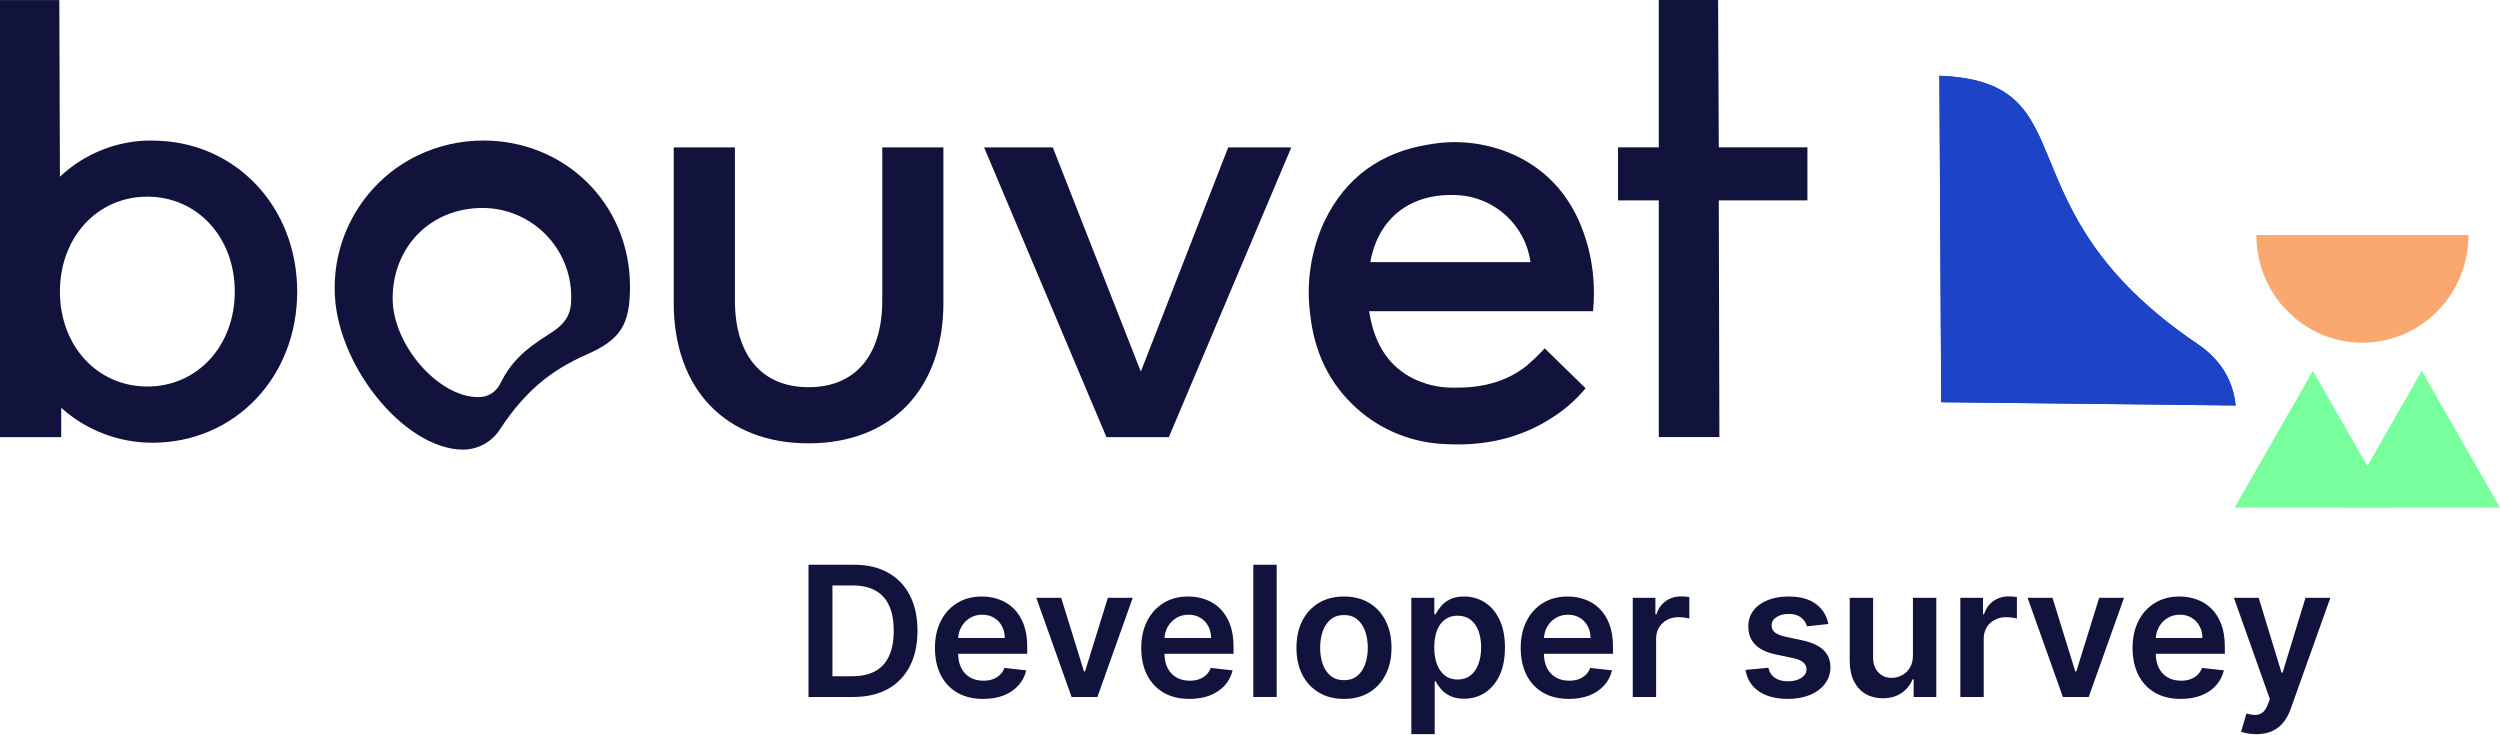
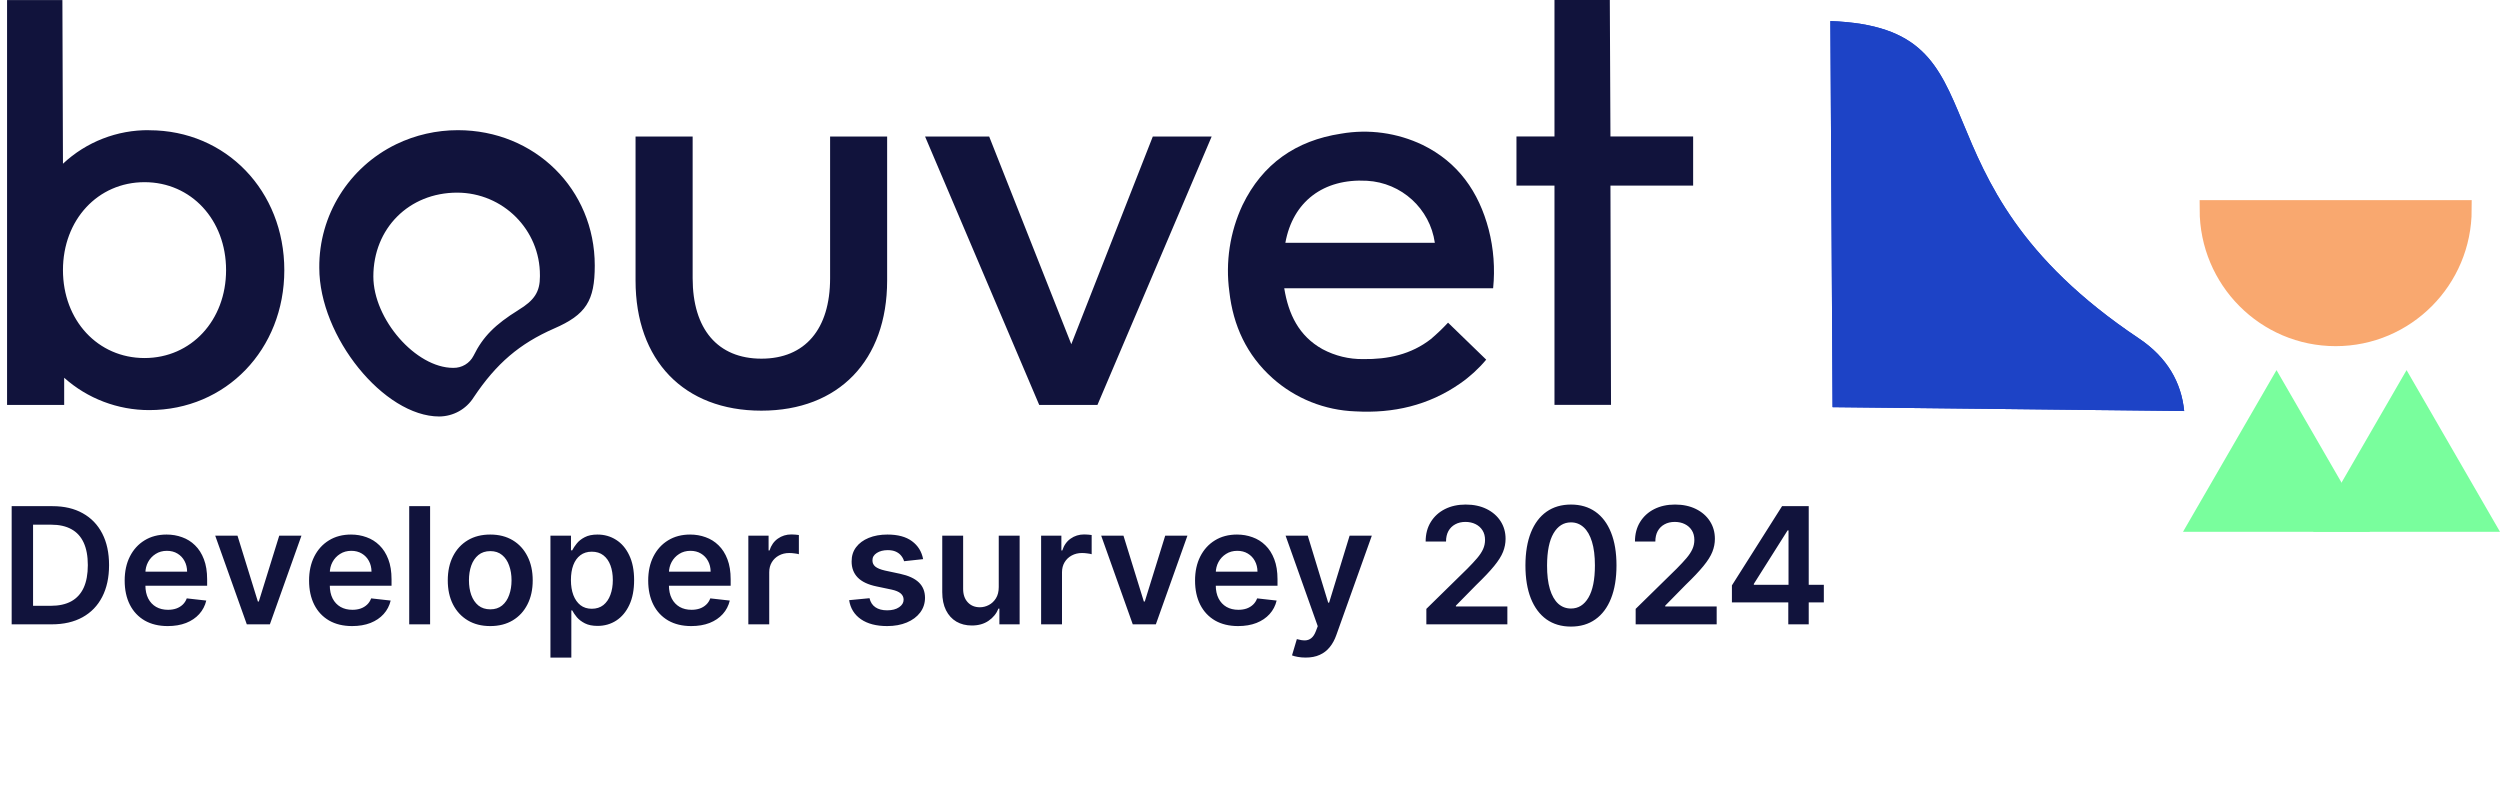
- <svg xmlns="http://www.w3.org/2000/svg" width="330" height="97" viewBox="0 0 330 97" fill="none">
-   <path d="M319.674 48.956L330 67H309.345L319.674 48.956Z" fill="#79FE9D" />
-   <path d="M305.303 48.956L315.629 67H294.97L305.303 48.956Z" fill="#79FE9D" />
-   <path d="M256.241 53.092L295.099 53.523C294.791 50.351 293.23 47.535 290.086 45.415C263.447 27.428 276.142 10.765 256 10L256.241 53.092Z" fill="#1D43C6" />
-   <path d="M297.841 31.031H325.836C325.836 38.876 319.57 45.236 311.839 45.236C304.108 45.236 297.841 38.876 297.841 31.031Z" fill="#F9A86F" />
-   <path d="M256.241 53.092L295.099 53.523C294.791 50.351 293.23 47.535 290.086 45.415C263.447 27.428 276.142 10.765 256 10L256.241 53.092Z" fill="#1D43C6" />
-   <path d="M162.12 19.46L150.59 49.05L138.97 19.46H129.9L146.05 57.7H154.29L170.45 19.46H162.12ZM116.46 19.46V39.65C116.46 46.9 112.92 51.11 106.74 51.11C100.56 51.11 97.01 46.9 97.01 39.65V19.46H88.93V39.98C88.93 51.36 95.77 58.52 106.73 58.52C117.69 58.52 124.53 51.35 124.53 39.98V19.46H116.45H116.46ZM63.79 18.55C60.77 18.55 57.78 19.23 55.07 20.55C48.35 23.83 44.11 30.69 44.18 38.17C44.18 47.98 53.33 59.35 61.16 59.35C63.14 59.33 64.97 58.31 66.02 56.63C69.24 51.77 72.53 48.97 77.39 46.82C81.93 44.84 83.16 42.86 83.16 37.84C83.16 26.96 74.67 18.55 63.79 18.55ZM72.36 44.18C69.06 46.24 67.34 47.97 66.01 50.69C65.46 51.78 64.34 52.45 63.12 52.42C57.84 52.42 51.83 45.49 51.83 39.4C51.83 32.56 56.86 27.45 63.7 27.45C70.19 27.47 75.43 32.75 75.4 39.24C75.4 39.29 75.4 39.35 75.4 39.4C75.4 41.54 74.66 42.78 72.35 44.18H72.36ZM20.11 18.55C15.58 18.5 11.2 20.22 7.91 23.33L7.83 0.01H0V57.7H8.08V53.83C11.38 56.8 15.67 58.44 20.11 58.44C30.99 58.44 39.23 49.79 39.23 38.5C39.23 27.21 30.99 18.56 20.11 18.56V18.55ZM19.45 51.02C12.85 51.02 7.91 45.66 7.91 38.49C7.91 31.32 12.85 25.96 19.45 25.96C26.05 25.96 30.99 31.32 30.99 38.49C30.99 45.66 26.05 51.02 19.45 51.02ZM238.58 19.45H226.88L226.79 0H218.96V19.45H213.58V26.45H218.96V57.69H226.96L226.88 26.45H238.58V19.45Z" fill="#11133C" />
-   <path d="M194.93 25.99C194.11 25.74 193.27 25.58 192.42 25.51C193.27 25.56 194.12 25.72 194.93 25.99Z" fill="#11133C" />
-   <path d="M210.27 41.08H180.72C181.32 44.79 182.79 47.88 186.14 49.76C187.91 50.71 189.89 51.2 191.9 51.17C195.38 51.22 198.67 50.52 201.48 48.31C202.33 47.58 203.14 46.8 203.9 45.98L209.3 51.25C208.22 52.55 206.97 53.7 205.59 54.66C201.13 57.78 196.15 58.92 190.8 58.62C186.46 58.47 182.31 56.8 179.08 53.9C175.42 50.61 173.49 46.41 172.95 41.54C172.39 37.35 173.03 33.08 174.81 29.24C177.64 23.34 182.39 20.03 188.74 19.05C192.67 18.36 196.71 18.92 200.3 20.65C205.33 23.13 208.25 27.34 209.65 32.7C210.35 35.43 210.56 38.27 210.28 41.07L210.27 41.08ZM180.88 34.6H202.03C201.35 29.74 197.32 26.03 192.42 25.76C186.27 25.41 181.93 28.73 180.88 34.6Z" fill="#11133C" />
-   <path d="M112.636 92H106.722V74.546H112.756C114.489 74.546 115.977 74.895 117.222 75.594C118.472 76.287 119.432 77.284 120.102 78.585C120.773 79.886 121.108 81.443 121.108 83.256C121.108 85.074 120.77 86.636 120.094 87.943C119.423 89.25 118.455 90.253 117.188 90.952C115.926 91.651 114.409 92 112.636 92ZM109.884 89.264H112.483C113.699 89.264 114.713 89.043 115.526 88.599C116.338 88.151 116.949 87.483 117.358 86.597C117.767 85.704 117.972 84.591 117.972 83.256C117.972 81.921 117.767 80.812 117.358 79.932C116.949 79.046 116.344 78.383 115.543 77.946C114.747 77.503 113.759 77.281 112.577 77.281H109.884V89.264Z" fill="#11133C" />
-   <path d="M129.771 92.256C128.459 92.256 127.325 91.983 126.371 91.438C125.422 90.886 124.692 90.108 124.18 89.102C123.669 88.091 123.413 86.901 123.413 85.531C123.413 84.185 123.669 83.003 124.18 81.986C124.697 80.963 125.419 80.168 126.345 79.599C127.271 79.026 128.359 78.739 129.609 78.739C130.416 78.739 131.178 78.869 131.893 79.131C132.615 79.386 133.251 79.784 133.803 80.324C134.359 80.864 134.797 81.551 135.115 82.386C135.433 83.216 135.592 84.204 135.592 85.352V86.298H124.862V84.219H132.635C132.629 83.628 132.501 83.102 132.251 82.642C132.001 82.176 131.652 81.81 131.203 81.543C130.76 81.276 130.243 81.142 129.652 81.142C129.021 81.142 128.467 81.296 127.99 81.602C127.513 81.903 127.141 82.301 126.874 82.796C126.612 83.284 126.479 83.821 126.473 84.406V86.222C126.473 86.983 126.612 87.636 126.891 88.182C127.169 88.722 127.558 89.136 128.058 89.426C128.558 89.71 129.143 89.852 129.814 89.852C130.263 89.852 130.669 89.79 131.033 89.665C131.396 89.534 131.712 89.344 131.979 89.094C132.246 88.844 132.447 88.534 132.584 88.165L135.464 88.489C135.283 89.25 134.936 89.915 134.425 90.483C133.919 91.046 133.271 91.483 132.482 91.796C131.692 92.102 130.788 92.256 129.771 92.256Z" fill="#11133C" />
-   <path d="M149.521 78.909L144.859 92H141.45L136.788 78.909H140.077L143.086 88.633H143.222L146.239 78.909H149.521Z" fill="#11133C" />
-   <path d="M157.006 92.256C155.693 92.256 154.56 91.983 153.605 91.438C152.656 90.886 151.926 90.108 151.415 89.102C150.903 88.091 150.648 86.901 150.648 85.531C150.648 84.185 150.903 83.003 151.415 81.986C151.932 80.963 152.653 80.168 153.58 79.599C154.506 79.026 155.594 78.739 156.844 78.739C157.651 78.739 158.412 78.869 159.128 79.131C159.849 79.386 160.486 79.784 161.037 80.324C161.594 80.864 162.031 81.551 162.349 82.386C162.668 83.216 162.827 84.204 162.827 85.352V86.298H152.097V84.219H159.869C159.864 83.628 159.736 83.102 159.486 82.642C159.236 82.176 158.886 81.81 158.438 81.543C157.994 81.276 157.477 81.142 156.886 81.142C156.256 81.142 155.702 81.296 155.224 81.602C154.747 81.903 154.375 82.301 154.108 82.796C153.847 83.284 153.713 83.821 153.707 84.406V86.222C153.707 86.983 153.847 87.636 154.125 88.182C154.403 88.722 154.793 89.136 155.293 89.426C155.793 89.71 156.378 89.852 157.048 89.852C157.497 89.852 157.903 89.79 158.267 89.665C158.631 89.534 158.946 89.344 159.213 89.094C159.48 88.844 159.682 88.534 159.818 88.165L162.699 88.489C162.517 89.25 162.17 89.915 161.659 90.483C161.153 91.046 160.506 91.483 159.716 91.796C158.926 92.102 158.023 92.256 157.006 92.256Z" fill="#11133C" />
-   <path d="M168.522 74.546V92H165.437V74.546H168.522Z" fill="#11133C" />
-   <path d="M177.405 92.256C176.126 92.256 175.018 91.974 174.081 91.412C173.143 90.849 172.416 90.062 171.899 89.051C171.388 88.04 171.132 86.858 171.132 85.506C171.132 84.153 171.388 82.969 171.899 81.952C172.416 80.935 173.143 80.145 174.081 79.582C175.018 79.02 176.126 78.739 177.405 78.739C178.683 78.739 179.791 79.02 180.729 79.582C181.666 80.145 182.391 80.935 182.902 81.952C183.419 82.969 183.678 84.153 183.678 85.506C183.678 86.858 183.419 88.04 182.902 89.051C182.391 90.062 181.666 90.849 180.729 91.412C179.791 91.974 178.683 92.256 177.405 92.256ZM177.422 89.784C178.115 89.784 178.695 89.594 179.161 89.213C179.626 88.827 179.973 88.31 180.2 87.662C180.433 87.014 180.55 86.293 180.55 85.497C180.55 84.696 180.433 83.972 180.2 83.324C179.973 82.671 179.626 82.151 179.161 81.764C178.695 81.378 178.115 81.185 177.422 81.185C176.712 81.185 176.121 81.378 175.649 81.764C175.183 82.151 174.834 82.671 174.601 83.324C174.374 83.972 174.26 84.696 174.26 85.497C174.26 86.293 174.374 87.014 174.601 87.662C174.834 88.31 175.183 88.827 175.649 89.213C176.121 89.594 176.712 89.784 177.422 89.784Z" fill="#11133C" />
-   <path d="M186.296 96.909V78.909H189.33V81.074H189.509C189.668 80.756 189.893 80.418 190.183 80.06C190.472 79.696 190.864 79.386 191.359 79.131C191.853 78.869 192.484 78.739 193.251 78.739C194.262 78.739 195.174 78.997 195.987 79.514C196.805 80.026 197.452 80.784 197.93 81.79C198.413 82.79 198.654 84.017 198.654 85.472C198.654 86.909 198.418 88.131 197.947 89.136C197.475 90.142 196.833 90.909 196.021 91.438C195.208 91.966 194.288 92.23 193.259 92.23C192.509 92.23 191.887 92.105 191.393 91.855C190.898 91.605 190.501 91.304 190.2 90.952C189.904 90.594 189.674 90.256 189.509 89.938H189.381V96.909H186.296ZM189.322 85.454C189.322 86.301 189.441 87.043 189.68 87.679C189.924 88.315 190.273 88.812 190.728 89.171C191.188 89.523 191.745 89.699 192.398 89.699C193.08 89.699 193.651 89.517 194.112 89.153C194.572 88.784 194.918 88.281 195.151 87.645C195.39 87.003 195.509 86.273 195.509 85.454C195.509 84.642 195.393 83.921 195.16 83.29C194.927 82.659 194.58 82.165 194.12 81.807C193.66 81.449 193.086 81.27 192.398 81.27C191.739 81.27 191.18 81.443 190.719 81.79C190.259 82.136 189.91 82.622 189.671 83.247C189.438 83.872 189.322 84.608 189.322 85.454Z" fill="#11133C" />
-   <path d="M207.092 92.256C205.779 92.256 204.646 91.983 203.691 91.438C202.742 90.886 202.012 90.108 201.501 89.102C200.989 88.091 200.734 86.901 200.734 85.531C200.734 84.185 200.989 83.003 201.501 81.986C202.018 80.963 202.739 80.168 203.665 79.599C204.592 79.026 205.68 78.739 206.93 78.739C207.737 78.739 208.498 78.869 209.214 79.131C209.935 79.386 210.572 79.784 211.123 80.324C211.68 80.864 212.117 81.551 212.435 82.386C212.754 83.216 212.913 84.204 212.913 85.352V86.298H202.183V84.219H209.955C209.95 83.628 209.822 83.102 209.572 82.642C209.322 82.176 208.972 81.81 208.523 81.543C208.08 81.276 207.563 81.142 206.972 81.142C206.342 81.142 205.788 81.296 205.31 81.602C204.833 81.903 204.461 82.301 204.194 82.796C203.933 83.284 203.799 83.821 203.793 84.406V86.222C203.793 86.983 203.933 87.636 204.211 88.182C204.489 88.722 204.879 89.136 205.379 89.426C205.879 89.71 206.464 89.852 207.134 89.852C207.583 89.852 207.989 89.79 208.353 89.665C208.717 89.534 209.032 89.344 209.299 89.094C209.566 88.844 209.768 88.534 209.904 88.165L212.785 88.489C212.603 89.25 212.256 89.915 211.745 90.483C211.239 91.046 210.592 91.483 209.802 91.796C209.012 92.102 208.109 92.256 207.092 92.256Z" fill="#11133C" />
-   <path d="M215.523 92V78.909H218.514V81.091H218.651C218.889 80.335 219.298 79.753 219.878 79.344C220.463 78.929 221.131 78.722 221.881 78.722C222.051 78.722 222.241 78.73 222.452 78.747C222.668 78.758 222.847 78.778 222.989 78.807V81.645C222.858 81.599 222.651 81.56 222.366 81.526C222.088 81.486 221.818 81.466 221.557 81.466C220.994 81.466 220.489 81.588 220.04 81.832C219.597 82.071 219.247 82.403 218.991 82.829C218.736 83.256 218.608 83.747 218.608 84.304V92H215.523Z" fill="#11133C" />
-   <path d="M241.338 82.369L238.526 82.676C238.446 82.392 238.307 82.125 238.108 81.875C237.915 81.625 237.653 81.423 237.324 81.27C236.994 81.117 236.591 81.04 236.114 81.04C235.472 81.04 234.932 81.179 234.494 81.457C234.063 81.736 233.849 82.097 233.855 82.54C233.849 82.921 233.989 83.23 234.273 83.469C234.562 83.707 235.04 83.903 235.705 84.057L237.938 84.534C239.176 84.801 240.097 85.224 240.699 85.804C241.307 86.383 241.614 87.142 241.619 88.079C241.614 88.903 241.372 89.631 240.895 90.261C240.423 90.886 239.767 91.375 238.926 91.727C238.085 92.079 237.119 92.256 236.028 92.256C234.426 92.256 233.136 91.921 232.159 91.25C231.182 90.574 230.599 89.633 230.412 88.429L233.42 88.139C233.557 88.73 233.847 89.176 234.29 89.477C234.733 89.778 235.31 89.929 236.02 89.929C236.753 89.929 237.341 89.778 237.784 89.477C238.233 89.176 238.457 88.804 238.457 88.361C238.457 87.986 238.312 87.676 238.023 87.432C237.739 87.188 237.295 87 236.693 86.869L234.46 86.401C233.205 86.139 232.276 85.699 231.673 85.079C231.071 84.454 230.773 83.665 230.778 82.71C230.773 81.903 230.991 81.204 231.435 80.614C231.884 80.017 232.506 79.557 233.301 79.233C234.102 78.903 235.026 78.739 236.071 78.739C237.605 78.739 238.812 79.065 239.693 79.719C240.58 80.372 241.128 81.256 241.338 82.369Z" fill="#11133C" />
-   <path d="M252.507 86.494V78.909H255.592V92H252.601V89.673H252.464C252.169 90.406 251.683 91.006 251.007 91.472C250.337 91.938 249.51 92.171 248.527 92.171C247.669 92.171 246.911 91.98 246.251 91.599C245.598 91.213 245.087 90.653 244.717 89.921C244.348 89.182 244.163 88.29 244.163 87.244V78.909H247.249V86.767C247.249 87.597 247.476 88.256 247.93 88.744C248.385 89.233 248.982 89.477 249.72 89.477C250.175 89.477 250.615 89.367 251.041 89.145C251.467 88.923 251.817 88.594 252.089 88.156C252.368 87.713 252.507 87.159 252.507 86.494Z" fill="#11133C" />
-   <path d="M258.765 92V78.909H261.756V81.091H261.893C262.131 80.335 262.54 79.753 263.12 79.344C263.705 78.929 264.373 78.722 265.123 78.722C265.293 78.722 265.484 78.73 265.694 78.747C265.91 78.758 266.089 78.778 266.231 78.807V81.645C266.1 81.599 265.893 81.56 265.609 81.526C265.33 81.486 265.06 81.466 264.799 81.466C264.237 81.466 263.731 81.588 263.282 81.832C262.839 82.071 262.489 82.403 262.234 82.829C261.978 83.256 261.85 83.747 261.85 84.304V92H258.765Z" fill="#11133C" />
-   <path d="M280.372 78.909L275.71 92H272.301L267.639 78.909H270.929L273.938 88.633H274.074L277.091 78.909H280.372Z" fill="#11133C" />
-   <path d="M287.857 92.256C286.545 92.256 285.411 91.983 284.457 91.438C283.508 90.886 282.778 90.108 282.266 89.102C281.755 88.091 281.499 86.901 281.499 85.531C281.499 84.185 281.755 83.003 282.266 81.986C282.783 80.963 283.505 80.168 284.431 79.599C285.357 79.026 286.445 78.739 287.695 78.739C288.502 78.739 289.263 78.869 289.979 79.131C290.701 79.386 291.337 79.784 291.888 80.324C292.445 80.864 292.883 81.551 293.201 82.386C293.519 83.216 293.678 84.204 293.678 85.352V86.298H282.948V84.219H290.721C290.715 83.628 290.587 83.102 290.337 82.642C290.087 82.176 289.738 81.81 289.289 81.543C288.846 81.276 288.329 81.142 287.738 81.142C287.107 81.142 286.553 81.296 286.076 81.602C285.599 81.903 285.227 82.301 284.96 82.796C284.698 83.284 284.565 83.821 284.559 84.406V86.222C284.559 86.983 284.698 87.636 284.977 88.182C285.255 88.722 285.644 89.136 286.144 89.426C286.644 89.71 287.229 89.852 287.9 89.852C288.349 89.852 288.755 89.79 289.119 89.665C289.482 89.534 289.798 89.344 290.065 89.094C290.332 88.844 290.533 88.534 290.67 88.165L293.55 88.489C293.369 89.25 293.022 89.915 292.511 90.483C292.005 91.046 291.357 91.483 290.567 91.796C289.778 92.102 288.874 92.256 287.857 92.256Z" fill="#11133C" />
-   <path d="M297.831 96.909C297.411 96.909 297.021 96.875 296.663 96.807C296.311 96.744 296.03 96.671 295.82 96.585L296.536 94.182C296.984 94.312 297.385 94.375 297.737 94.369C298.089 94.364 298.399 94.253 298.666 94.037C298.939 93.827 299.169 93.474 299.357 92.98L299.621 92.273L294.874 78.909H298.146L301.163 88.796H301.3L304.325 78.909H307.607L302.365 93.585C302.121 94.278 301.797 94.872 301.393 95.367C300.99 95.867 300.496 96.247 299.911 96.508C299.331 96.776 298.638 96.909 297.831 96.909Z" fill="#11133C" />
+ <svg xmlns="http://www.w3.org/2000/svg" width="200" height="64" viewBox="0 0 200 64" fill="none">
+   <path d="M4.136 49.947H0.933V40.493H4.201C5.14 40.493 5.946 40.682 6.62 41.061C7.297 41.436 7.817 41.976 8.18 42.681C8.544 43.386 8.725 44.229 8.725 45.211C8.725 46.196 8.542 47.042 8.176 47.75C7.813 48.458 7.288 49.001 6.602 49.38C5.918 49.758 5.097 49.947 4.136 49.947ZM2.645 48.465H4.053C4.712 48.465 5.261 48.346 5.701 48.105C6.141 47.862 6.472 47.501 6.694 47.02C6.915 46.537 7.026 45.934 7.026 45.211C7.026 44.488 6.915 43.888 6.694 43.41C6.472 42.93 6.145 42.572 5.711 42.335C5.28 42.095 4.744 41.975 4.104 41.975H2.645V48.465ZM13.418 50.086C12.707 50.086 12.093 49.938 11.576 49.643C11.062 49.344 10.666 48.922 10.389 48.378C10.112 47.83 9.974 47.185 9.974 46.444C9.974 45.714 10.112 45.074 10.389 44.523C10.669 43.969 11.06 43.538 11.562 43.23C12.064 42.92 12.653 42.764 13.33 42.764C13.767 42.764 14.18 42.835 14.567 42.977C14.958 43.115 15.303 43.33 15.601 43.623C15.903 43.915 16.14 44.288 16.312 44.74C16.485 45.189 16.571 45.725 16.571 46.346V46.859H10.759V45.733H14.969C14.966 45.413 14.897 45.128 14.761 44.879C14.626 44.626 14.437 44.428 14.193 44.283C13.953 44.138 13.673 44.066 13.353 44.066C13.011 44.066 12.711 44.149 12.453 44.315C12.194 44.478 11.993 44.694 11.848 44.962C11.707 45.226 11.634 45.517 11.631 45.834V46.817C11.631 47.23 11.707 47.584 11.857 47.879C12.008 48.172 12.219 48.396 12.49 48.553C12.761 48.707 13.078 48.784 13.441 48.784C13.684 48.784 13.904 48.75 14.101 48.682C14.298 48.612 14.469 48.509 14.614 48.373C14.758 48.238 14.867 48.07 14.941 47.87L16.502 48.045C16.403 48.458 16.215 48.818 15.938 49.126C15.665 49.43 15.314 49.667 14.886 49.837C14.458 50.003 13.969 50.086 13.418 50.086ZM24.115 42.856L21.59 49.947H19.744L17.218 42.856H19L20.63 48.124H20.704L22.338 42.856H24.115ZM28.17 50.086C27.459 50.086 26.845 49.938 26.328 49.643C25.814 49.344 25.418 48.922 25.141 48.378C24.864 47.83 24.726 47.185 24.726 46.444C24.726 45.714 24.864 45.074 25.141 44.523C25.421 43.969 25.812 43.538 26.314 43.23C26.816 42.92 27.405 42.764 28.082 42.764C28.519 42.764 28.931 42.835 29.319 42.977C29.71 43.115 30.055 43.33 30.353 43.623C30.655 43.915 30.892 44.288 31.064 44.74C31.237 45.189 31.323 45.725 31.323 46.346V46.859H25.511V45.733H29.721C29.718 45.413 29.649 45.128 29.513 44.879C29.378 44.626 29.188 44.428 28.945 44.283C28.705 44.138 28.425 44.066 28.105 44.066C27.764 44.066 27.463 44.149 27.205 44.315C26.946 44.478 26.745 44.694 26.6 44.962C26.459 45.226 26.386 45.517 26.383 45.834V46.817C26.383 47.23 26.459 47.584 26.609 47.879C26.76 48.172 26.971 48.396 27.242 48.553C27.513 48.707 27.83 48.784 28.193 48.784C28.436 48.784 28.656 48.75 28.853 48.682C29.05 48.612 29.221 48.509 29.365 48.373C29.51 48.238 29.619 48.07 29.693 47.87L31.254 48.045C31.155 48.458 30.967 48.818 30.69 49.126C30.416 49.43 30.066 49.667 29.638 49.837C29.21 50.003 28.721 50.086 28.17 50.086ZM34.408 40.493V49.947H32.737V40.493H34.408ZM39.219 50.086C38.527 50.086 37.927 49.934 37.419 49.629C36.911 49.324 36.517 48.898 36.237 48.35C35.96 47.802 35.822 47.162 35.822 46.43C35.822 45.697 35.96 45.055 36.237 44.505C36.517 43.954 36.911 43.526 37.419 43.221C37.927 42.916 38.527 42.764 39.219 42.764C39.912 42.764 40.512 42.916 41.02 43.221C41.528 43.526 41.92 43.954 42.197 44.505C42.477 45.055 42.617 45.697 42.617 46.43C42.617 47.162 42.477 47.802 42.197 48.35C41.92 48.898 41.528 49.324 41.02 49.629C40.512 49.934 39.912 50.086 39.219 50.086ZM39.228 48.747C39.604 48.747 39.918 48.644 40.17 48.438C40.423 48.228 40.61 47.948 40.733 47.598C40.86 47.247 40.923 46.856 40.923 46.425C40.923 45.991 40.86 45.599 40.733 45.248C40.61 44.894 40.423 44.612 40.17 44.403C39.918 44.194 39.604 44.089 39.228 44.089C38.844 44.089 38.524 44.194 38.268 44.403C38.016 44.612 37.827 44.894 37.7 45.248C37.577 45.599 37.516 45.991 37.516 46.425C37.516 46.856 37.577 47.247 37.7 47.598C37.827 47.948 38.016 48.228 38.268 48.438C38.524 48.644 38.844 48.747 39.228 48.747ZM44.035 52.606V42.856H45.679V44.029H45.776C45.862 43.857 45.984 43.674 46.141 43.48C46.297 43.283 46.51 43.115 46.778 42.977C47.045 42.835 47.387 42.764 47.803 42.764C48.35 42.764 48.844 42.904 49.284 43.184C49.727 43.461 50.078 43.872 50.337 44.417C50.599 44.959 50.729 45.623 50.729 46.411C50.729 47.19 50.602 47.852 50.346 48.396C50.091 48.941 49.743 49.356 49.303 49.643C48.863 49.929 48.364 50.072 47.807 50.072C47.401 50.072 47.064 50.004 46.796 49.869C46.528 49.733 46.313 49.57 46.15 49.38C45.99 49.186 45.865 49.002 45.776 48.83H45.707V52.606H44.035ZM45.674 46.402C45.674 46.861 45.739 47.262 45.868 47.607C46.001 47.952 46.19 48.221 46.436 48.415C46.685 48.605 46.987 48.701 47.341 48.701C47.71 48.701 48.019 48.602 48.269 48.406C48.518 48.205 48.706 47.933 48.832 47.588C48.961 47.241 49.026 46.845 49.026 46.402C49.026 45.962 48.963 45.571 48.837 45.229C48.71 44.888 48.523 44.62 48.273 44.426C48.024 44.232 47.713 44.135 47.341 44.135C46.984 44.135 46.681 44.229 46.431 44.417C46.182 44.605 45.993 44.868 45.864 45.206C45.737 45.545 45.674 45.943 45.674 46.402ZM55.3 50.086C54.589 50.086 53.975 49.938 53.458 49.643C52.944 49.344 52.548 48.922 52.271 48.378C51.994 47.83 51.856 47.185 51.856 46.444C51.856 45.714 51.994 45.074 52.271 44.523C52.551 43.969 52.942 43.538 53.444 43.23C53.946 42.92 54.535 42.764 55.212 42.764C55.649 42.764 56.061 42.835 56.449 42.977C56.84 43.115 57.185 43.33 57.483 43.623C57.785 43.915 58.022 44.288 58.194 44.74C58.367 45.189 58.453 45.725 58.453 46.346V46.859H52.641V45.733H56.851C56.848 45.413 56.778 45.128 56.643 44.879C56.508 44.626 56.318 44.428 56.075 44.283C55.835 44.138 55.555 44.066 55.235 44.066C54.893 44.066 54.593 44.149 54.335 44.315C54.076 44.478 53.875 44.694 53.73 44.962C53.589 45.226 53.516 45.517 53.513 45.834V46.817C53.513 47.23 53.589 47.584 53.739 47.879C53.89 48.172 54.101 48.396 54.372 48.553C54.642 48.707 54.959 48.784 55.323 48.784C55.566 48.784 55.786 48.75 55.983 48.682C56.18 48.612 56.351 48.509 56.495 48.373C56.64 48.238 56.749 48.07 56.823 47.87L58.383 48.045C58.285 48.458 58.097 48.818 57.82 49.126C57.546 49.43 57.196 49.667 56.768 49.837C56.34 50.003 55.85 50.086 55.3 50.086ZM59.867 49.947V42.856H61.487V44.038H61.561C61.69 43.629 61.912 43.313 62.225 43.092C62.542 42.867 62.904 42.755 63.31 42.755C63.403 42.755 63.506 42.76 63.62 42.769C63.737 42.775 63.834 42.786 63.91 42.801V44.338C63.84 44.314 63.727 44.292 63.574 44.274C63.423 44.252 63.276 44.241 63.135 44.241C62.83 44.241 62.556 44.308 62.313 44.44C62.073 44.569 61.884 44.749 61.745 44.98C61.607 45.211 61.538 45.477 61.538 45.779V49.947H59.867ZM73.85 44.731L72.326 44.897C72.283 44.743 72.208 44.598 72.1 44.463C71.996 44.328 71.854 44.218 71.675 44.135C71.497 44.052 71.278 44.011 71.02 44.011C70.672 44.011 70.38 44.086 70.143 44.237C69.909 44.388 69.793 44.583 69.796 44.823C69.793 45.029 69.869 45.197 70.023 45.326C70.18 45.456 70.438 45.562 70.798 45.645L72.008 45.903C72.679 46.048 73.177 46.277 73.504 46.591C73.833 46.905 73.999 47.316 74.002 47.824C73.999 48.27 73.868 48.664 73.61 49.006C73.354 49.344 72.999 49.609 72.543 49.8C72.088 49.99 71.565 50.086 70.974 50.086C70.106 50.086 69.407 49.904 68.878 49.541C68.349 49.175 68.033 48.666 67.931 48.013L69.561 47.856C69.635 48.176 69.792 48.418 70.032 48.581C70.272 48.744 70.584 48.826 70.969 48.826C71.366 48.826 71.685 48.744 71.925 48.581C72.168 48.418 72.289 48.216 72.289 47.976C72.289 47.773 72.211 47.605 72.054 47.473C71.9 47.341 71.66 47.239 71.334 47.168L70.124 46.914C69.444 46.773 68.941 46.534 68.615 46.199C68.288 45.86 68.127 45.432 68.13 44.915C68.127 44.478 68.245 44.1 68.485 43.78C68.729 43.457 69.066 43.207 69.496 43.032C69.93 42.853 70.43 42.764 70.997 42.764C71.828 42.764 72.482 42.941 72.959 43.295C73.439 43.649 73.736 44.127 73.85 44.731ZM79.9 46.965V42.856H81.571V49.947H79.951V48.687H79.877C79.717 49.084 79.453 49.409 79.087 49.661C78.724 49.913 78.276 50.04 77.744 50.04C77.279 50.04 76.868 49.937 76.511 49.73C76.157 49.521 75.88 49.218 75.68 48.821C75.48 48.421 75.38 47.938 75.38 47.371V42.856H77.051V47.113C77.051 47.562 77.174 47.919 77.421 48.184C77.667 48.449 77.99 48.581 78.39 48.581C78.636 48.581 78.875 48.521 79.106 48.401C79.337 48.281 79.526 48.102 79.674 47.865C79.824 47.625 79.9 47.325 79.9 46.965ZM83.289 49.947V42.856H84.91V44.038H84.984C85.113 43.629 85.334 43.313 85.648 43.092C85.965 42.867 86.327 42.755 86.733 42.755C86.826 42.755 86.929 42.76 87.043 42.769C87.159 42.775 87.256 42.786 87.333 42.801V44.338C87.263 44.314 87.15 44.292 86.996 44.274C86.846 44.252 86.699 44.241 86.558 44.241C86.253 44.241 85.979 44.308 85.736 44.44C85.496 44.569 85.307 44.749 85.168 44.98C85.03 45.211 84.96 45.477 84.96 45.779V49.947H83.289ZM94.993 42.856L92.468 49.947H90.621L88.096 42.856H89.878L91.508 48.124H91.582L93.216 42.856H94.993ZM99.048 50.086C98.337 50.086 97.723 49.938 97.206 49.643C96.692 49.344 96.296 48.922 96.019 48.378C95.742 47.83 95.604 47.185 95.604 46.444C95.604 45.714 95.742 45.074 96.019 44.523C96.299 43.969 96.69 43.538 97.192 43.23C97.694 42.92 98.283 42.764 98.96 42.764C99.397 42.764 99.809 42.835 100.197 42.977C100.588 43.115 100.933 43.33 101.231 43.623C101.533 43.915 101.77 44.288 101.942 44.74C102.115 45.189 102.201 45.725 102.201 46.346V46.859H96.389V45.733H100.599C100.596 45.413 100.526 45.128 100.391 44.879C100.256 44.626 100.066 44.428 99.823 44.283C99.583 44.138 99.303 44.066 98.983 44.066C98.641 44.066 98.341 44.149 98.083 44.315C97.824 44.478 97.623 44.694 97.478 44.962C97.337 45.226 97.264 45.517 97.261 45.834V46.817C97.261 47.23 97.337 47.584 97.487 47.879C97.638 48.172 97.849 48.396 98.12 48.553C98.391 48.707 98.708 48.784 99.071 48.784C99.314 48.784 99.534 48.75 99.731 48.682C99.928 48.612 100.099 48.509 100.243 48.373C100.388 48.238 100.497 48.07 100.571 47.87L102.131 48.045C102.033 48.458 101.845 48.818 101.568 49.126C101.294 49.43 100.944 49.667 100.516 49.837C100.088 50.003 99.599 50.086 99.048 50.086ZM104.45 52.606C104.222 52.606 104.012 52.588 103.818 52.551C103.627 52.517 103.474 52.477 103.361 52.431L103.748 51.129C103.992 51.2 104.209 51.234 104.399 51.231C104.59 51.228 104.758 51.168 104.903 51.051C105.05 50.937 105.175 50.746 105.276 50.478L105.42 50.095L102.848 42.856H104.621L106.255 48.212H106.329L107.968 42.856H109.745L106.906 50.806C106.774 51.181 106.598 51.503 106.38 51.771C106.161 52.042 105.894 52.248 105.577 52.389C105.263 52.534 104.887 52.606 104.45 52.606ZM114.108 49.947V48.71L117.39 45.492C117.704 45.175 117.966 44.894 118.175 44.648C118.384 44.401 118.541 44.163 118.646 43.932C118.75 43.701 118.803 43.455 118.803 43.194C118.803 42.895 118.735 42.639 118.6 42.427C118.464 42.212 118.278 42.045 118.041 41.929C117.804 41.812 117.535 41.753 117.233 41.753C116.922 41.753 116.65 41.818 116.416 41.947C116.182 42.073 116.001 42.253 115.871 42.487C115.745 42.721 115.682 43 115.682 43.323H114.052C114.052 42.723 114.189 42.201 114.463 41.758C114.737 41.315 115.114 40.971 115.594 40.728C116.077 40.485 116.631 40.364 117.256 40.364C117.89 40.364 118.447 40.482 118.927 40.719C119.407 40.956 119.78 41.281 120.045 41.693C120.312 42.105 120.446 42.576 120.446 43.106C120.446 43.46 120.378 43.807 120.243 44.149C120.108 44.491 119.869 44.869 119.528 45.285C119.189 45.7 118.713 46.203 118.101 46.794L116.471 48.452V48.516H120.589V49.947H114.108ZM125.677 50.127C124.916 50.127 124.264 49.935 123.719 49.55C123.178 49.163 122.761 48.604 122.468 47.875C122.179 47.142 122.034 46.26 122.034 45.229C122.037 44.198 122.184 43.321 122.473 42.598C122.765 41.872 123.182 41.318 123.724 40.936C124.269 40.554 124.92 40.364 125.677 40.364C126.434 40.364 127.085 40.554 127.629 40.936C128.174 41.318 128.591 41.872 128.881 42.598C129.173 43.324 129.319 44.201 129.319 45.229C129.319 46.263 129.173 47.147 128.881 47.879C128.591 48.609 128.174 49.166 127.629 49.55C127.088 49.935 126.437 50.127 125.677 50.127ZM125.677 48.682C126.268 48.682 126.734 48.392 127.075 47.81C127.42 47.225 127.593 46.365 127.593 45.229C127.593 44.478 127.514 43.847 127.357 43.337C127.2 42.826 126.979 42.441 126.692 42.182C126.406 41.921 126.068 41.79 125.677 41.79C125.089 41.79 124.624 42.082 124.282 42.667C123.941 43.249 123.769 44.103 123.765 45.229C123.762 45.983 123.838 46.617 123.992 47.131C124.149 47.645 124.37 48.033 124.656 48.295C124.943 48.553 125.283 48.682 125.677 48.682ZM130.853 49.947V48.71L134.135 45.492C134.449 45.175 134.711 44.894 134.92 44.648C135.129 44.401 135.286 44.163 135.391 43.932C135.496 43.701 135.548 43.455 135.548 43.194C135.548 42.895 135.48 42.639 135.345 42.427C135.209 42.212 135.023 42.045 134.786 41.929C134.549 41.812 134.28 41.753 133.978 41.753C133.667 41.753 133.395 41.818 133.161 41.947C132.927 42.073 132.746 42.253 132.616 42.487C132.49 42.721 132.427 43 132.427 43.323H130.797C130.797 42.723 130.934 42.201 131.208 41.758C131.482 41.315 131.859 40.971 132.339 40.728C132.823 40.485 133.377 40.364 134.001 40.364C134.635 40.364 135.192 40.482 135.672 40.719C136.153 40.956 136.525 41.281 136.79 41.693C137.057 42.105 137.191 42.576 137.191 43.106C137.191 43.46 137.124 43.807 136.988 44.149C136.853 44.491 136.614 44.869 136.273 45.285C135.934 45.7 135.459 46.203 134.846 46.794L133.217 48.452V48.516H137.334V49.947H130.853ZM138.553 48.193V46.831L142.565 40.493H143.701V42.432H143.008L140.307 46.711V46.785H145.907V48.193H138.553ZM143.063 49.947V47.778L143.082 47.168V40.493H144.698V49.947H143.063Z" fill="#11133C" />
+   <path d="M192.525 29.609L200 42.543H185.048L192.525 29.609Z" fill="#79FE9D" />
+   <path d="M182.121 29.609L189.596 42.543H174.641L182.121 29.609Z" fill="#79FE9D" />
+   <path d="M146.605 32.573L174.735 32.883C174.512 30.609 173.382 28.59 171.106 27.071C151.821 14.177 161.012 2.233 146.43 1.684L146.605 32.573Z" fill="#1D43C6" />
+   <path d="M176.72 16.76H196.986C196.986 22.383 192.449 26.942 186.853 26.942C181.256 26.942 176.72 22.383 176.72 16.76Z" fill="#F9A86F" stroke="#F9A86F" stroke-width="1.5" stroke-miterlimit="10" />
+   <path d="M146.605 32.573L174.735 32.883C174.512 30.609 173.382 28.59 171.106 27.071C151.821 14.177 161.012 2.233 146.43 1.684L146.605 32.573Z" fill="#1D43C6" />
+   <path d="M92.223 10.925L85.704 27.537L79.135 10.925H74.007L83.137 32.393H87.796L96.932 10.925H92.223ZM66.408 10.925V22.26C66.408 26.33 64.407 28.693 60.913 28.693C57.419 28.693 55.412 26.33 55.412 22.26V10.925H50.844V22.445C50.844 28.834 54.711 32.853 60.907 32.853C67.103 32.853 70.971 28.828 70.971 22.445V10.925H66.403H66.408ZM36.63 10.414C34.923 10.414 33.232 10.796 31.7 11.537C27.901 13.378 25.504 17.23 25.543 21.429C25.543 26.936 30.716 33.319 35.143 33.319C36.263 33.308 37.297 32.735 37.891 31.792C39.712 29.064 41.572 27.492 44.319 26.285C46.886 25.173 47.581 24.062 47.581 21.244C47.581 15.135 42.781 10.414 36.63 10.414ZM41.475 24.803C39.61 25.959 38.637 26.93 37.885 28.457C37.574 29.07 36.941 29.446 36.251 29.429C33.266 29.429 29.868 25.538 29.868 22.119C29.868 18.279 32.712 15.411 36.579 15.411C40.249 15.422 43.211 18.386 43.194 22.029C43.194 22.058 43.194 22.091 43.194 22.119C43.194 23.321 42.776 24.017 41.47 24.803H41.475ZM11.935 10.414C9.374 10.386 6.897 11.352 5.037 13.098L4.992 0.006H0.565V32.393H5.134V30.22C6.999 31.888 9.425 32.808 11.935 32.808C18.086 32.808 22.745 27.952 22.745 21.614C22.745 15.276 18.086 10.42 11.935 10.42V10.414ZM11.562 28.643C7.83 28.643 5.037 25.634 5.037 21.608C5.037 17.583 7.83 14.574 11.562 14.574C15.293 14.574 18.086 17.583 18.086 21.608C18.086 25.634 15.293 28.643 11.562 28.643ZM135.451 10.919H128.836L128.785 0H124.358V10.919H121.317V14.849H124.358V32.387H128.881L128.836 14.849H135.451V10.919Z" fill="#11133C" />
+   <path d="M110.773 14.591C110.309 14.45 109.834 14.361 109.353 14.321C109.834 14.35 110.315 14.439 110.773 14.591Z" fill="#11133C" />
+   <path d="M119.445 23.062H102.739C103.078 25.145 103.909 26.88 105.803 27.935C106.804 28.469 107.923 28.744 109.06 28.727C111.027 28.755 112.887 28.362 114.476 27.121C114.956 26.712 115.414 26.274 115.844 25.813L118.897 28.772C118.286 29.502 117.58 30.147 116.8 30.686C114.278 32.438 111.462 33.078 108.438 32.91C105.984 32.825 103.638 31.888 101.812 30.26C99.742 28.413 98.651 26.055 98.346 23.321C98.029 20.968 98.391 18.571 99.397 16.415C100.997 13.103 103.683 11.245 107.273 10.695C109.495 10.307 111.779 10.622 113.809 11.593C116.653 12.985 118.303 15.349 119.095 18.358C119.491 19.89 119.609 21.485 119.451 23.057L119.445 23.062ZM102.829 19.425H114.787C114.402 16.696 112.124 14.613 109.354 14.462C105.877 14.265 103.423 16.129 102.829 19.425Z" fill="#11133C" />
</svg>
